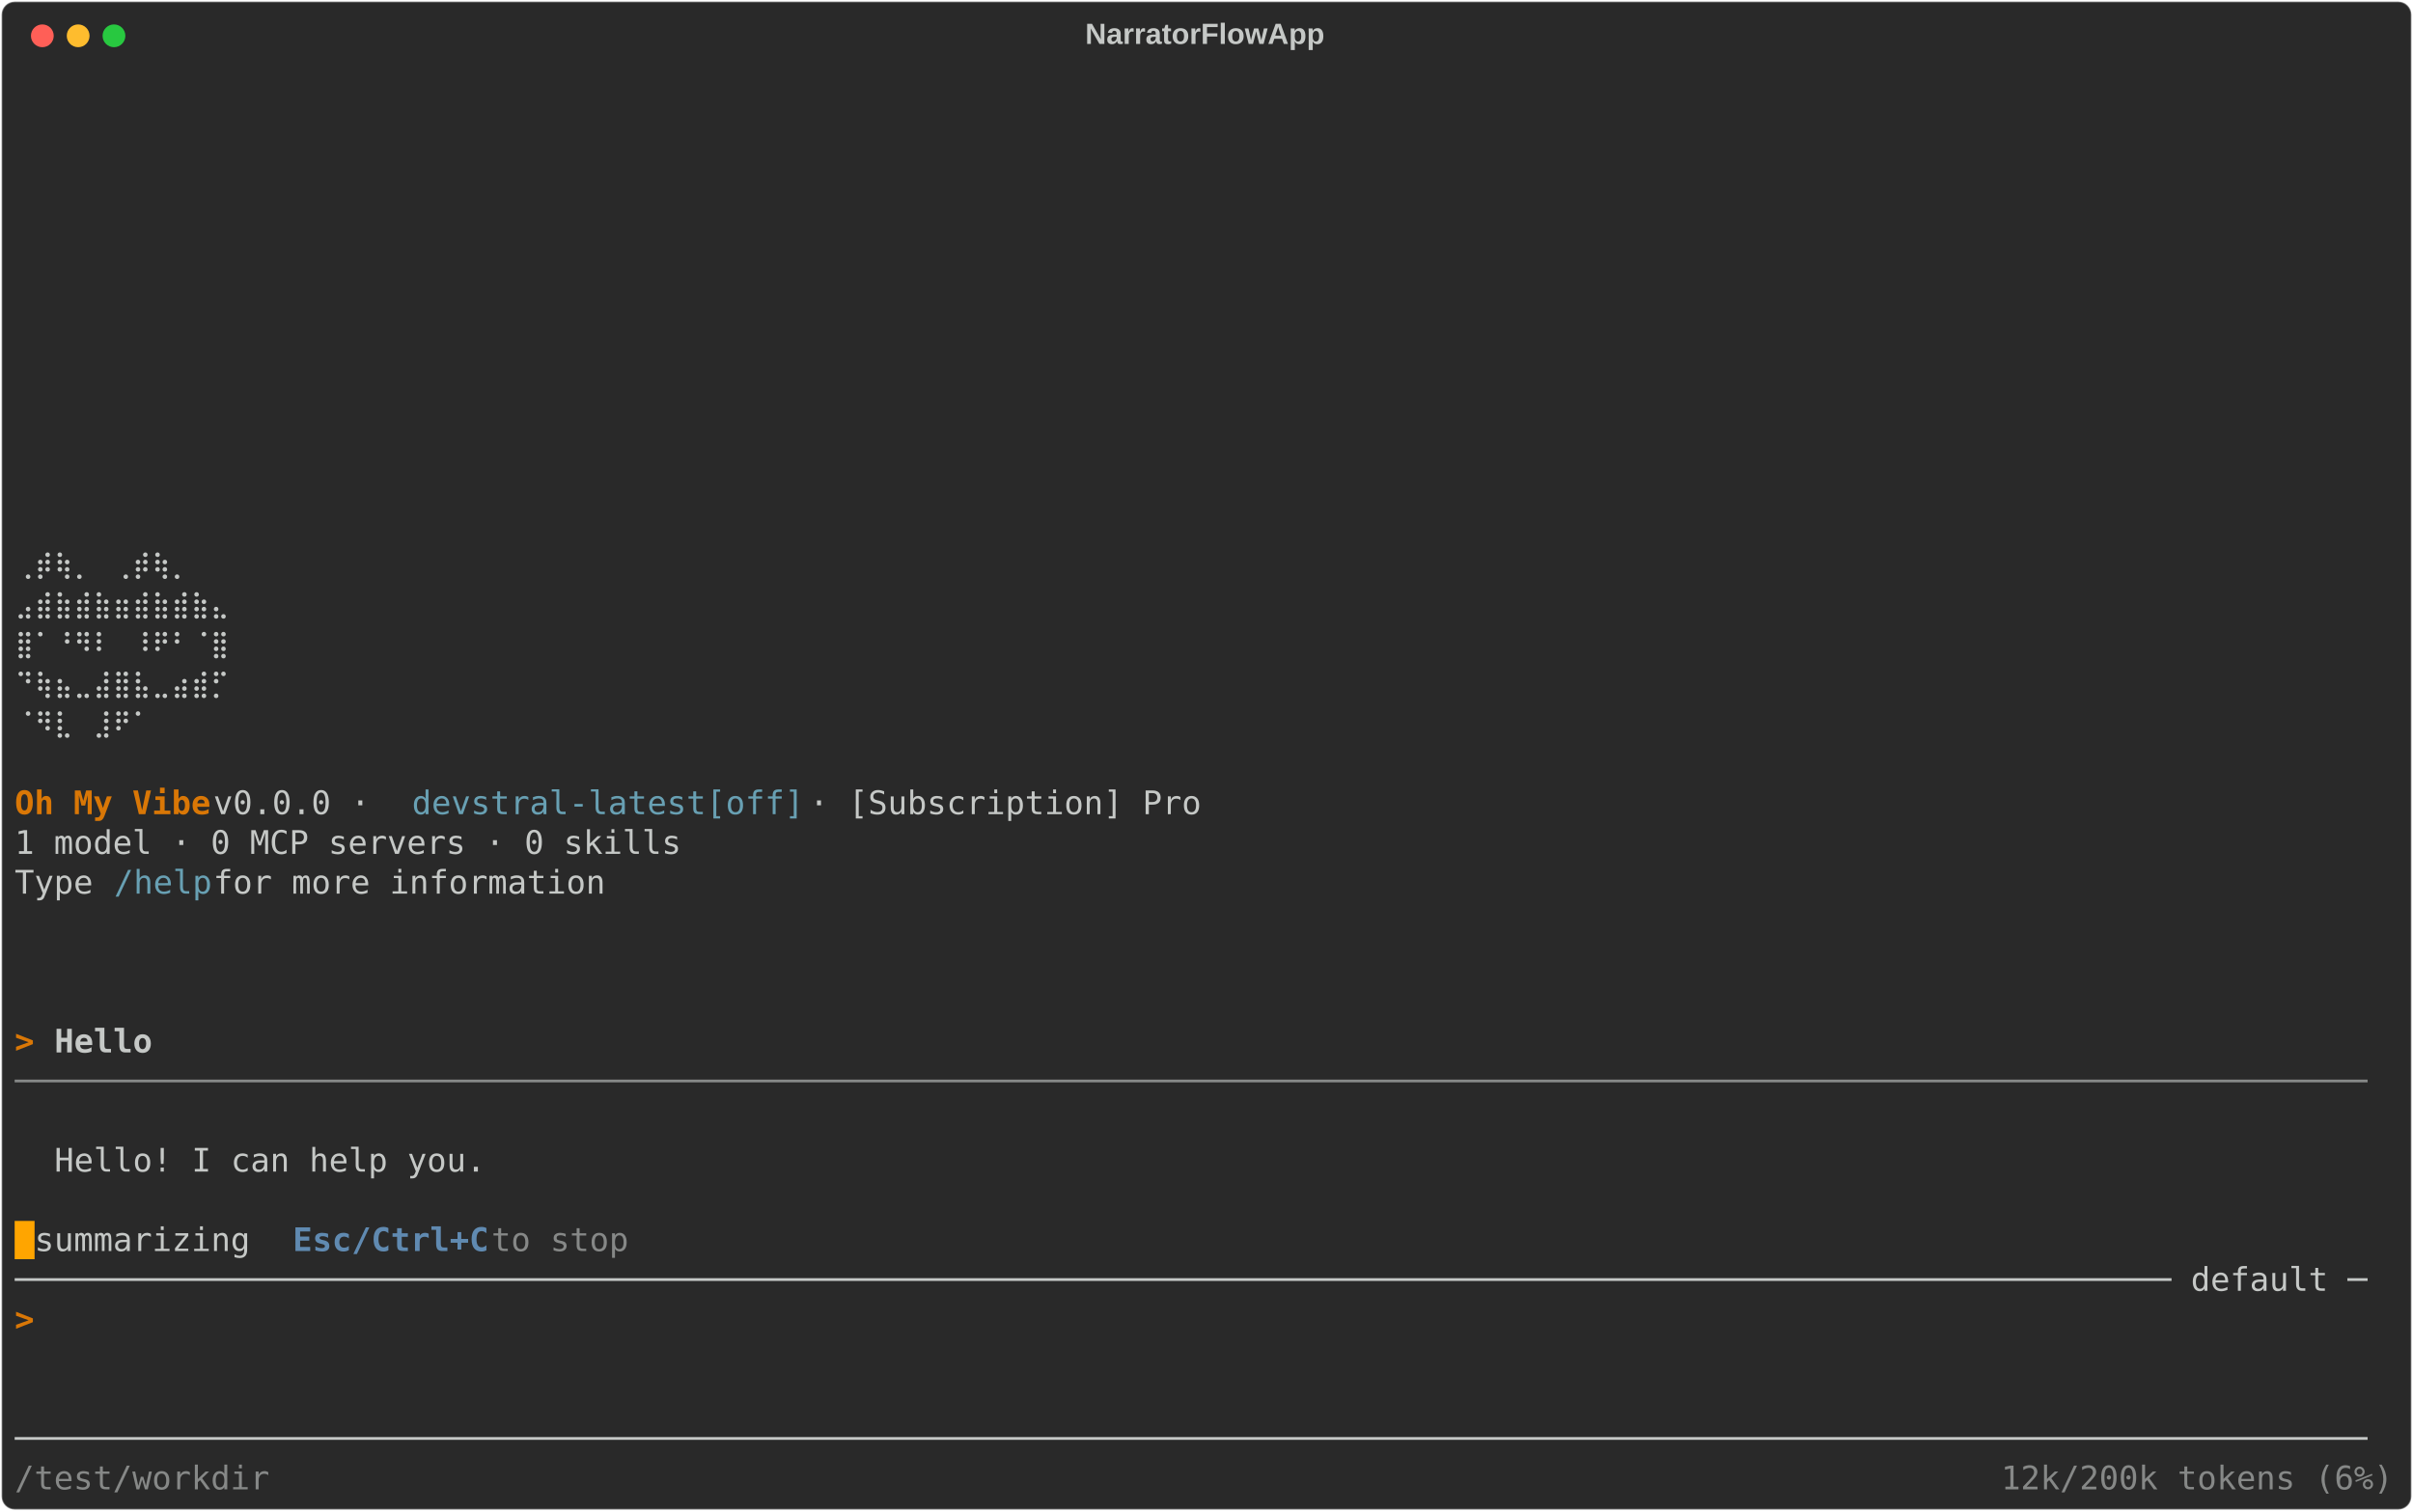
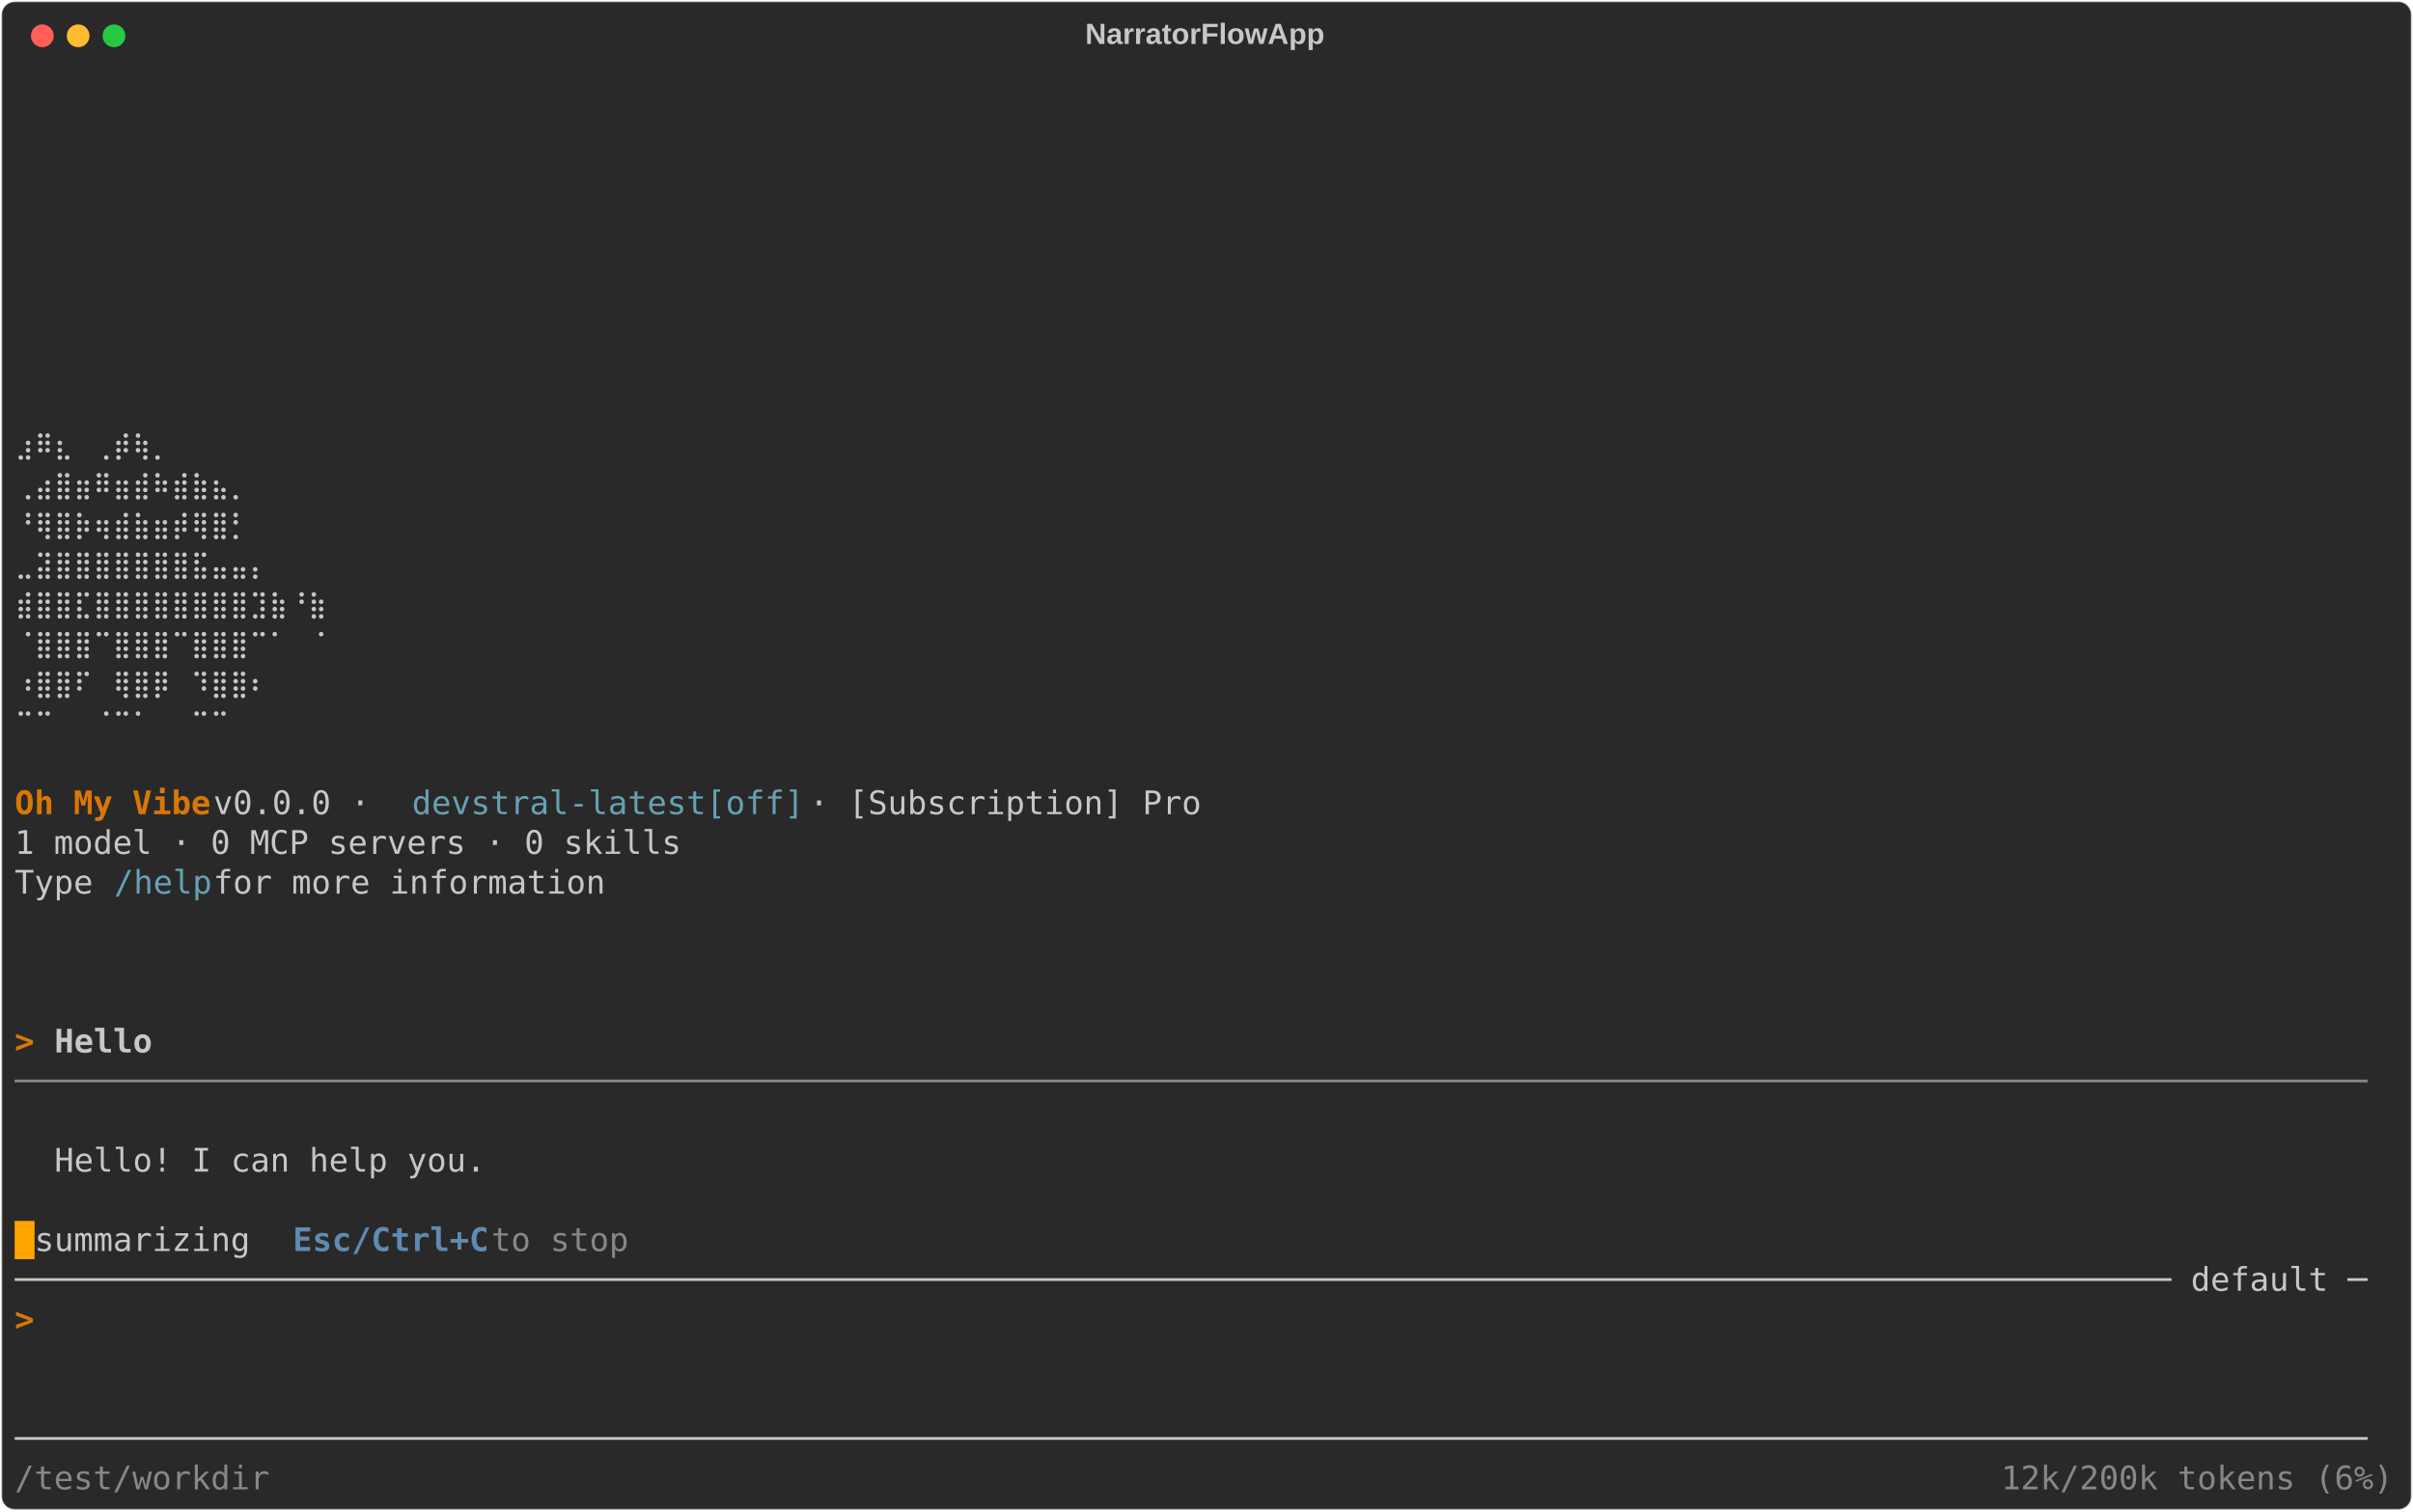
<svg xmlns="http://www.w3.org/2000/svg" class="rich-terminal" viewBox="0 0 1482 928.4">
  <style>

    @font-face {
        font-family: "Fira Code";
        src: local("FiraCode-Regular"),
                url("https://cdnjs.cloudflare.com/ajax/libs/firacode/6.2.0/woff2/FiraCode-Regular.woff2") format("woff2"),
                url("https://cdnjs.cloudflare.com/ajax/libs/firacode/6.2.0/woff/FiraCode-Regular.woff") format("woff");
        font-style: normal;
        font-weight: 400;
    }
    @font-face {
        font-family: "Fira Code";
        src: local("FiraCode-Bold"),
                url("https://cdnjs.cloudflare.com/ajax/libs/firacode/6.2.0/woff2/FiraCode-Bold.woff2") format("woff2"),
                url("https://cdnjs.cloudflare.com/ajax/libs/firacode/6.2.0/woff/FiraCode-Bold.woff") format("woff");
        font-style: bold;
        font-weight: 700;
    }

    .terminal-matrix {
        font-family: Fira Code, monospace;
        font-size: 20px;
        line-height: 24.4px;
        font-variant-east-asian: full-width;
    }

    .terminal-title {
        font-size: 18px;
        font-weight: bold;
        font-family: arial;
    }

    .terminal-r1 { fill: #c5c8c6 }
.terminal-r2 { fill: #d97706;font-weight: bold }
.terminal-r3 { fill: #68a0b3 }
.terminal-r4 { fill: #c5c8c6;font-weight: bold }
.terminal-r5 { fill: #868887 }
.terminal-r6 { fill: #ffa500;font-weight: bold }
.terminal-r7 { fill: #608ab1;font-weight: bold }
    </style>
  <defs>
    <clipPath id="terminal-clip-terminal">
      <rect x="0" y="0" width="1463.0" height="877.4" />
    </clipPath>
    <clipPath id="terminal-line-0">
      <rect x="0" y="1.5" width="1464" height="24.65" />
    </clipPath>
    <clipPath id="terminal-line-1">
      <rect x="0" y="25.9" width="1464" height="24.65" />
    </clipPath>
    <clipPath id="terminal-line-2">
      <rect x="0" y="50.3" width="1464" height="24.65" />
    </clipPath>
    <clipPath id="terminal-line-3">
      <rect x="0" y="74.7" width="1464" height="24.65" />
    </clipPath>
    <clipPath id="terminal-line-4">
      <rect x="0" y="99.1" width="1464" height="24.65" />
    </clipPath>
    <clipPath id="terminal-line-5">
      <rect x="0" y="123.5" width="1464" height="24.65" />
    </clipPath>
    <clipPath id="terminal-line-6">
      <rect x="0" y="147.9" width="1464" height="24.65" />
    </clipPath>
    <clipPath id="terminal-line-7">
      <rect x="0" y="172.3" width="1464" height="24.65" />
    </clipPath>
    <clipPath id="terminal-line-8">
      <rect x="0" y="196.7" width="1464" height="24.65" />
    </clipPath>
    <clipPath id="terminal-line-9">
      <rect x="0" y="221.1" width="1464" height="24.65" />
    </clipPath>
    <clipPath id="terminal-line-10">
      <rect x="0" y="245.5" width="1464" height="24.65" />
    </clipPath>
    <clipPath id="terminal-line-11">
      <rect x="0" y="269.9" width="1464" height="24.65" />
    </clipPath>
    <clipPath id="terminal-line-12">
      <rect x="0" y="294.3" width="1464" height="24.65" />
    </clipPath>
    <clipPath id="terminal-line-13">
      <rect x="0" y="318.7" width="1464" height="24.65" />
    </clipPath>
    <clipPath id="terminal-line-14">
      <rect x="0" y="343.1" width="1464" height="24.65" />
    </clipPath>
    <clipPath id="terminal-line-15">
      <rect x="0" y="367.5" width="1464" height="24.65" />
    </clipPath>
    <clipPath id="terminal-line-16">
      <rect x="0" y="391.9" width="1464" height="24.65" />
    </clipPath>
    <clipPath id="terminal-line-17">
      <rect x="0" y="416.3" width="1464" height="24.65" />
    </clipPath>
    <clipPath id="terminal-line-18">
      <rect x="0" y="440.7" width="1464" height="24.65" />
    </clipPath>
    <clipPath id="terminal-line-19">
      <rect x="0" y="465.1" width="1464" height="24.65" />
    </clipPath>
    <clipPath id="terminal-line-20">
      <rect x="0" y="489.5" width="1464" height="24.65" />
    </clipPath>
    <clipPath id="terminal-line-21">
      <rect x="0" y="513.9" width="1464" height="24.65" />
    </clipPath>
    <clipPath id="terminal-line-22">
      <rect x="0" y="538.3" width="1464" height="24.65" />
    </clipPath>
    <clipPath id="terminal-line-23">
      <rect x="0" y="562.7" width="1464" height="24.65" />
    </clipPath>
    <clipPath id="terminal-line-24">
      <rect x="0" y="587.1" width="1464" height="24.65" />
    </clipPath>
    <clipPath id="terminal-line-25">
      <rect x="0" y="611.5" width="1464" height="24.65" />
    </clipPath>
    <clipPath id="terminal-line-26">
      <rect x="0" y="635.9" width="1464" height="24.65" />
    </clipPath>
    <clipPath id="terminal-line-27">
      <rect x="0" y="660.3" width="1464" height="24.65" />
    </clipPath>
    <clipPath id="terminal-line-28">
      <rect x="0" y="684.7" width="1464" height="24.65" />
    </clipPath>
    <clipPath id="terminal-line-29">
      <rect x="0" y="709.1" width="1464" height="24.65" />
    </clipPath>
    <clipPath id="terminal-line-30">
      <rect x="0" y="733.5" width="1464" height="24.65" />
    </clipPath>
    <clipPath id="terminal-line-31">
      <rect x="0" y="757.9" width="1464" height="24.65" />
    </clipPath>
    <clipPath id="terminal-line-32">
      <rect x="0" y="782.3" width="1464" height="24.65" />
    </clipPath>
    <clipPath id="terminal-line-33">
      <rect x="0" y="806.7" width="1464" height="24.65" />
    </clipPath>
    <clipPath id="terminal-line-34">
      <rect x="0" y="831.1" width="1464" height="24.65" />
    </clipPath>
  </defs>
  <rect fill="#292929" stroke="rgba(255,255,255,0.35)" stroke-width="1" x="1" y="1" width="1480" height="926.4" rx="8" />
  <text class="terminal-title" fill="#c5c8c6" text-anchor="middle" x="740" y="27">NarratorFlowApp</text>
  <g transform="translate(26,22)">
    <circle cx="0" cy="0" r="7" fill="#ff5f57" />
    <circle cx="22" cy="0" r="7" fill="#febc2e" />
    <circle cx="44" cy="0" r="7" fill="#28c840" />
  </g>
  <g transform="translate(9, 41)" clip-path="url(#terminal-clip-terminal)">
    <g class="terminal-matrix">
      <text class="terminal-r1" x="1464" y="20" textLength="12.2" clip-path="url(#terminal-line-0)">
</text>
      <text class="terminal-r1" x="1464" y="44.4" textLength="12.2" clip-path="url(#terminal-line-1)">
</text>
      <text class="terminal-r1" x="1464" y="68.8" textLength="12.2" clip-path="url(#terminal-line-2)">
</text>
      <text class="terminal-r1" x="1464" y="93.2" textLength="12.2" clip-path="url(#terminal-line-3)">
</text>
      <text class="terminal-r1" x="1464" y="117.6" textLength="12.2" clip-path="url(#terminal-line-4)">
</text>
      <text class="terminal-r1" x="1464" y="142" textLength="12.2" clip-path="url(#terminal-line-5)">
</text>
      <text class="terminal-r1" x="1464" y="166.4" textLength="12.2" clip-path="url(#terminal-line-6)">
</text>
      <text class="terminal-r1" x="1464" y="190.8" textLength="12.2" clip-path="url(#terminal-line-7)">
</text>
      <text class="terminal-r1" x="1464" y="215.2" textLength="12.2" clip-path="url(#terminal-line-8)">
</text>
+       <text class="terminal-r1" x="0" y="239.6" textLength="219.6" clip-path="url(#terminal-line-9)">   ⣰⠿⣆ ⢀⡾⢷⡀       </text>
      <text class="terminal-r1" x="1464" y="239.6" textLength="12.2" clip-path="url(#terminal-line-9)">
</text>
+       <text class="terminal-r1" x="0" y="264" textLength="219.6" clip-path="url(#terminal-line-10)"> ⢀⣴⣿⣶⠿⣶⣾⠷⣾⣷⣦⡀     </text>
      <text class="terminal-r1" x="1464" y="264" textLength="12.2" clip-path="url(#terminal-line-10)">
</text>
+       <text class="terminal-r1" x="0" y="288.4" textLength="219.6" clip-path="url(#terminal-line-11)"> ⠘⢿⣿⡷⢶⣾⣷⣶⡾⢿⣿⡃     </text>
      <text class="terminal-r1" x="1464" y="288.4" textLength="12.2" clip-path="url(#terminal-line-11)">
</text>
-       <text class="terminal-r1" x="0" y="312.8" textLength="146.4" clip-path="url(#terminal-line-12)"> ⢀⡾⢷⡀ ⢀⡾⢷⡀  </text>
+       <text class="terminal-r1" x="0" y="312.8" textLength="219.6" clip-path="url(#terminal-line-12)">  ⣀⣽⣿⣿⣿⣿⣿⣿⣿⣯⣤⣤⡄   </text>
      <text class="terminal-r1" x="1464" y="312.8" textLength="12.2" clip-path="url(#terminal-line-12)">
</text>
-       <text class="terminal-r1" x="0" y="337.2" textLength="146.4" clip-path="url(#terminal-line-13)">⣠⣾⣷⣾⣷⣶⣾⣷⣾⣷⣄ </text>
+       <text class="terminal-r1" x="0" y="337.2" textLength="219.6" clip-path="url(#terminal-line-13)"> ⣾⣿⣿⣏⣿⣿⣿⣿⣿⣿⣿⣿⣹⣷⠘⣷ </text>
      <text class="terminal-r1" x="1464" y="337.2" textLength="12.2" clip-path="url(#terminal-line-13)">
</text>
-       <text class="terminal-r1" x="0" y="361.6" textLength="146.4" clip-path="url(#terminal-line-14)">⣿⠁⠘⠻⠇ ⠸⠟⠃⠈⣿ </text>
+       <text class="terminal-r1" x="0" y="361.6" textLength="219.6" clip-path="url(#terminal-line-14)"> ⠈⣿⣿⣿⠉⣿⣿⣿⠉⣿⣿⣿⠉⠁ ⠈ </text>
      <text class="terminal-r1" x="1464" y="361.6" textLength="12.2" clip-path="url(#terminal-line-14)">
</text>
-       <text class="terminal-r1" x="0" y="386" textLength="146.4" clip-path="url(#terminal-line-15)">⠙⢷⣦⣀⣼⣿⣧⣀⣴⣾⡋ </text>
+       <text class="terminal-r1" x="0" y="386" textLength="219.6" clip-path="url(#terminal-line-15)"> ⠰⣿⣿⠏ ⢿⣿⡿ ⠹⣿⣿⠆    </text>
      <text class="terminal-r1" x="1464" y="386" textLength="12.2" clip-path="url(#terminal-line-15)">
</text>
-       <text class="terminal-r1" x="0" y="410.4" textLength="146.4" clip-path="url(#terminal-line-16)">  ⠈⠻⣇ ⣸⠟⠁   </text>
+       <text class="terminal-r1" x="0" y="410.4" textLength="219.6" clip-path="url(#terminal-line-16)">  ⠉⠉  ⠈⠉⠁  ⠉⠉     </text>
      <text class="terminal-r1" x="1464" y="410.4" textLength="12.2" clip-path="url(#terminal-line-16)">
</text>
      <text class="terminal-r1" x="1464" y="434.8" textLength="12.2" clip-path="url(#terminal-line-17)">
</text>
      <text class="terminal-r2" x="0" y="459.2" textLength="122" clip-path="url(#terminal-line-18)">Oh My Vibe</text>
      <text class="terminal-r1" x="122" y="459.2" textLength="122" clip-path="url(#terminal-line-18)"> v0.0.0 · </text>
      <text class="terminal-r3" x="244" y="459.2" textLength="244" clip-path="url(#terminal-line-18)">devstral-latest[off]</text>
      <text class="terminal-r1" x="488" y="459.2" textLength="256.2" clip-path="url(#terminal-line-18)"> · [Subscription] Pro</text>
      <text class="terminal-r1" x="1464" y="459.2" textLength="12.2" clip-path="url(#terminal-line-18)">
</text>
      <text class="terminal-r1" x="0" y="483.6" textLength="414.8" clip-path="url(#terminal-line-19)">1 model · 0 MCP servers · 0 skills</text>
      <text class="terminal-r1" x="1464" y="483.6" textLength="12.2" clip-path="url(#terminal-line-19)">
</text>
      <text class="terminal-r1" x="0" y="508" textLength="61" clip-path="url(#terminal-line-20)">Type </text>
      <text class="terminal-r3" x="61" y="508" textLength="61" clip-path="url(#terminal-line-20)">/help</text>
      <text class="terminal-r1" x="122" y="508" textLength="256.2" clip-path="url(#terminal-line-20)"> for more information</text>
      <text class="terminal-r1" x="1464" y="508" textLength="12.2" clip-path="url(#terminal-line-20)">
</text>
      <text class="terminal-r1" x="1464" y="532.4" textLength="12.2" clip-path="url(#terminal-line-21)">
</text>
      <text class="terminal-r1" x="1464" y="556.8" textLength="12.2" clip-path="url(#terminal-line-22)">
</text>
      <text class="terminal-r1" x="1464" y="581.2" textLength="12.2" clip-path="url(#terminal-line-23)">
</text>
      <text class="terminal-r2" x="0" y="605.6" textLength="24.4" clip-path="url(#terminal-line-24)">&gt; </text>
      <text class="terminal-r4" x="24.4" y="605.6" textLength="61" clip-path="url(#terminal-line-24)">Hello</text>
      <text class="terminal-r1" x="1464" y="605.6" textLength="12.2" clip-path="url(#terminal-line-24)">
</text>
      <text class="terminal-r5" x="0" y="630" textLength="1464" clip-path="url(#terminal-line-25)">────────────────────────────────────────────────────────────────────────────────────────────────────────────────────────</text>
      <text class="terminal-r1" x="1464" y="630" textLength="12.2" clip-path="url(#terminal-line-25)">
</text>
      <text class="terminal-r1" x="1464" y="654.4" textLength="12.2" clip-path="url(#terminal-line-26)">
</text>
      <text class="terminal-r1" x="24.4" y="678.8" textLength="268.4" clip-path="url(#terminal-line-27)">Hello! I can help you.</text>
      <text class="terminal-r1" x="1464" y="678.8" textLength="12.2" clip-path="url(#terminal-line-27)">
</text>
      <text class="terminal-r1" x="1464" y="703.2" textLength="12.2" clip-path="url(#terminal-line-28)">
</text>
      <text class="terminal-r6" x="0" y="727.6" textLength="12.2" clip-path="url(#terminal-line-29)">█</text>
      <text class="terminal-r1" x="12.2" y="727.6" textLength="158.6" clip-path="url(#terminal-line-29)"> summarizing </text>
      <text class="terminal-r7" x="170.8" y="727.6" textLength="122" clip-path="url(#terminal-line-29)">Esc/Ctrl+C</text>
      <text class="terminal-r5" x="292.8" y="727.6" textLength="97.6" clip-path="url(#terminal-line-29)"> to stop</text>
      <text class="terminal-r1" x="1464" y="727.6" textLength="12.2" clip-path="url(#terminal-line-29)">
</text>
      <text class="terminal-r1" x="0" y="752" textLength="1464" clip-path="url(#terminal-line-30)">────────────────────────────────────────────────────────────────────────────────────────────────────────────── default ─</text>
      <text class="terminal-r1" x="1464" y="752" textLength="12.2" clip-path="url(#terminal-line-30)">
</text>
      <text class="terminal-r2" x="0" y="776.4" textLength="12.2" clip-path="url(#terminal-line-31)">&gt;</text>
      <text class="terminal-r1" x="1464" y="776.4" textLength="12.2" clip-path="url(#terminal-line-31)">
</text>
      <text class="terminal-r1" x="1464" y="800.8" textLength="12.2" clip-path="url(#terminal-line-32)">
</text>
      <text class="terminal-r1" x="1464" y="825.2" textLength="12.2" clip-path="url(#terminal-line-33)">
</text>
      <text class="terminal-r1" x="0" y="849.6" textLength="1464" clip-path="url(#terminal-line-34)">────────────────────────────────────────────────────────────────────────────────────────────────────────────────────────</text>
      <text class="terminal-r1" x="1464" y="849.6" textLength="12.2" clip-path="url(#terminal-line-34)">
</text>
      <text class="terminal-r5" x="0" y="874" textLength="158.6" clip-path="url(#terminal-line-35)">/test/workdir</text>
      <text class="terminal-r5" x="1220" y="874" textLength="244" clip-path="url(#terminal-line-35)">12k/200k tokens (6%)</text>
    </g>
  </g>
</svg>
